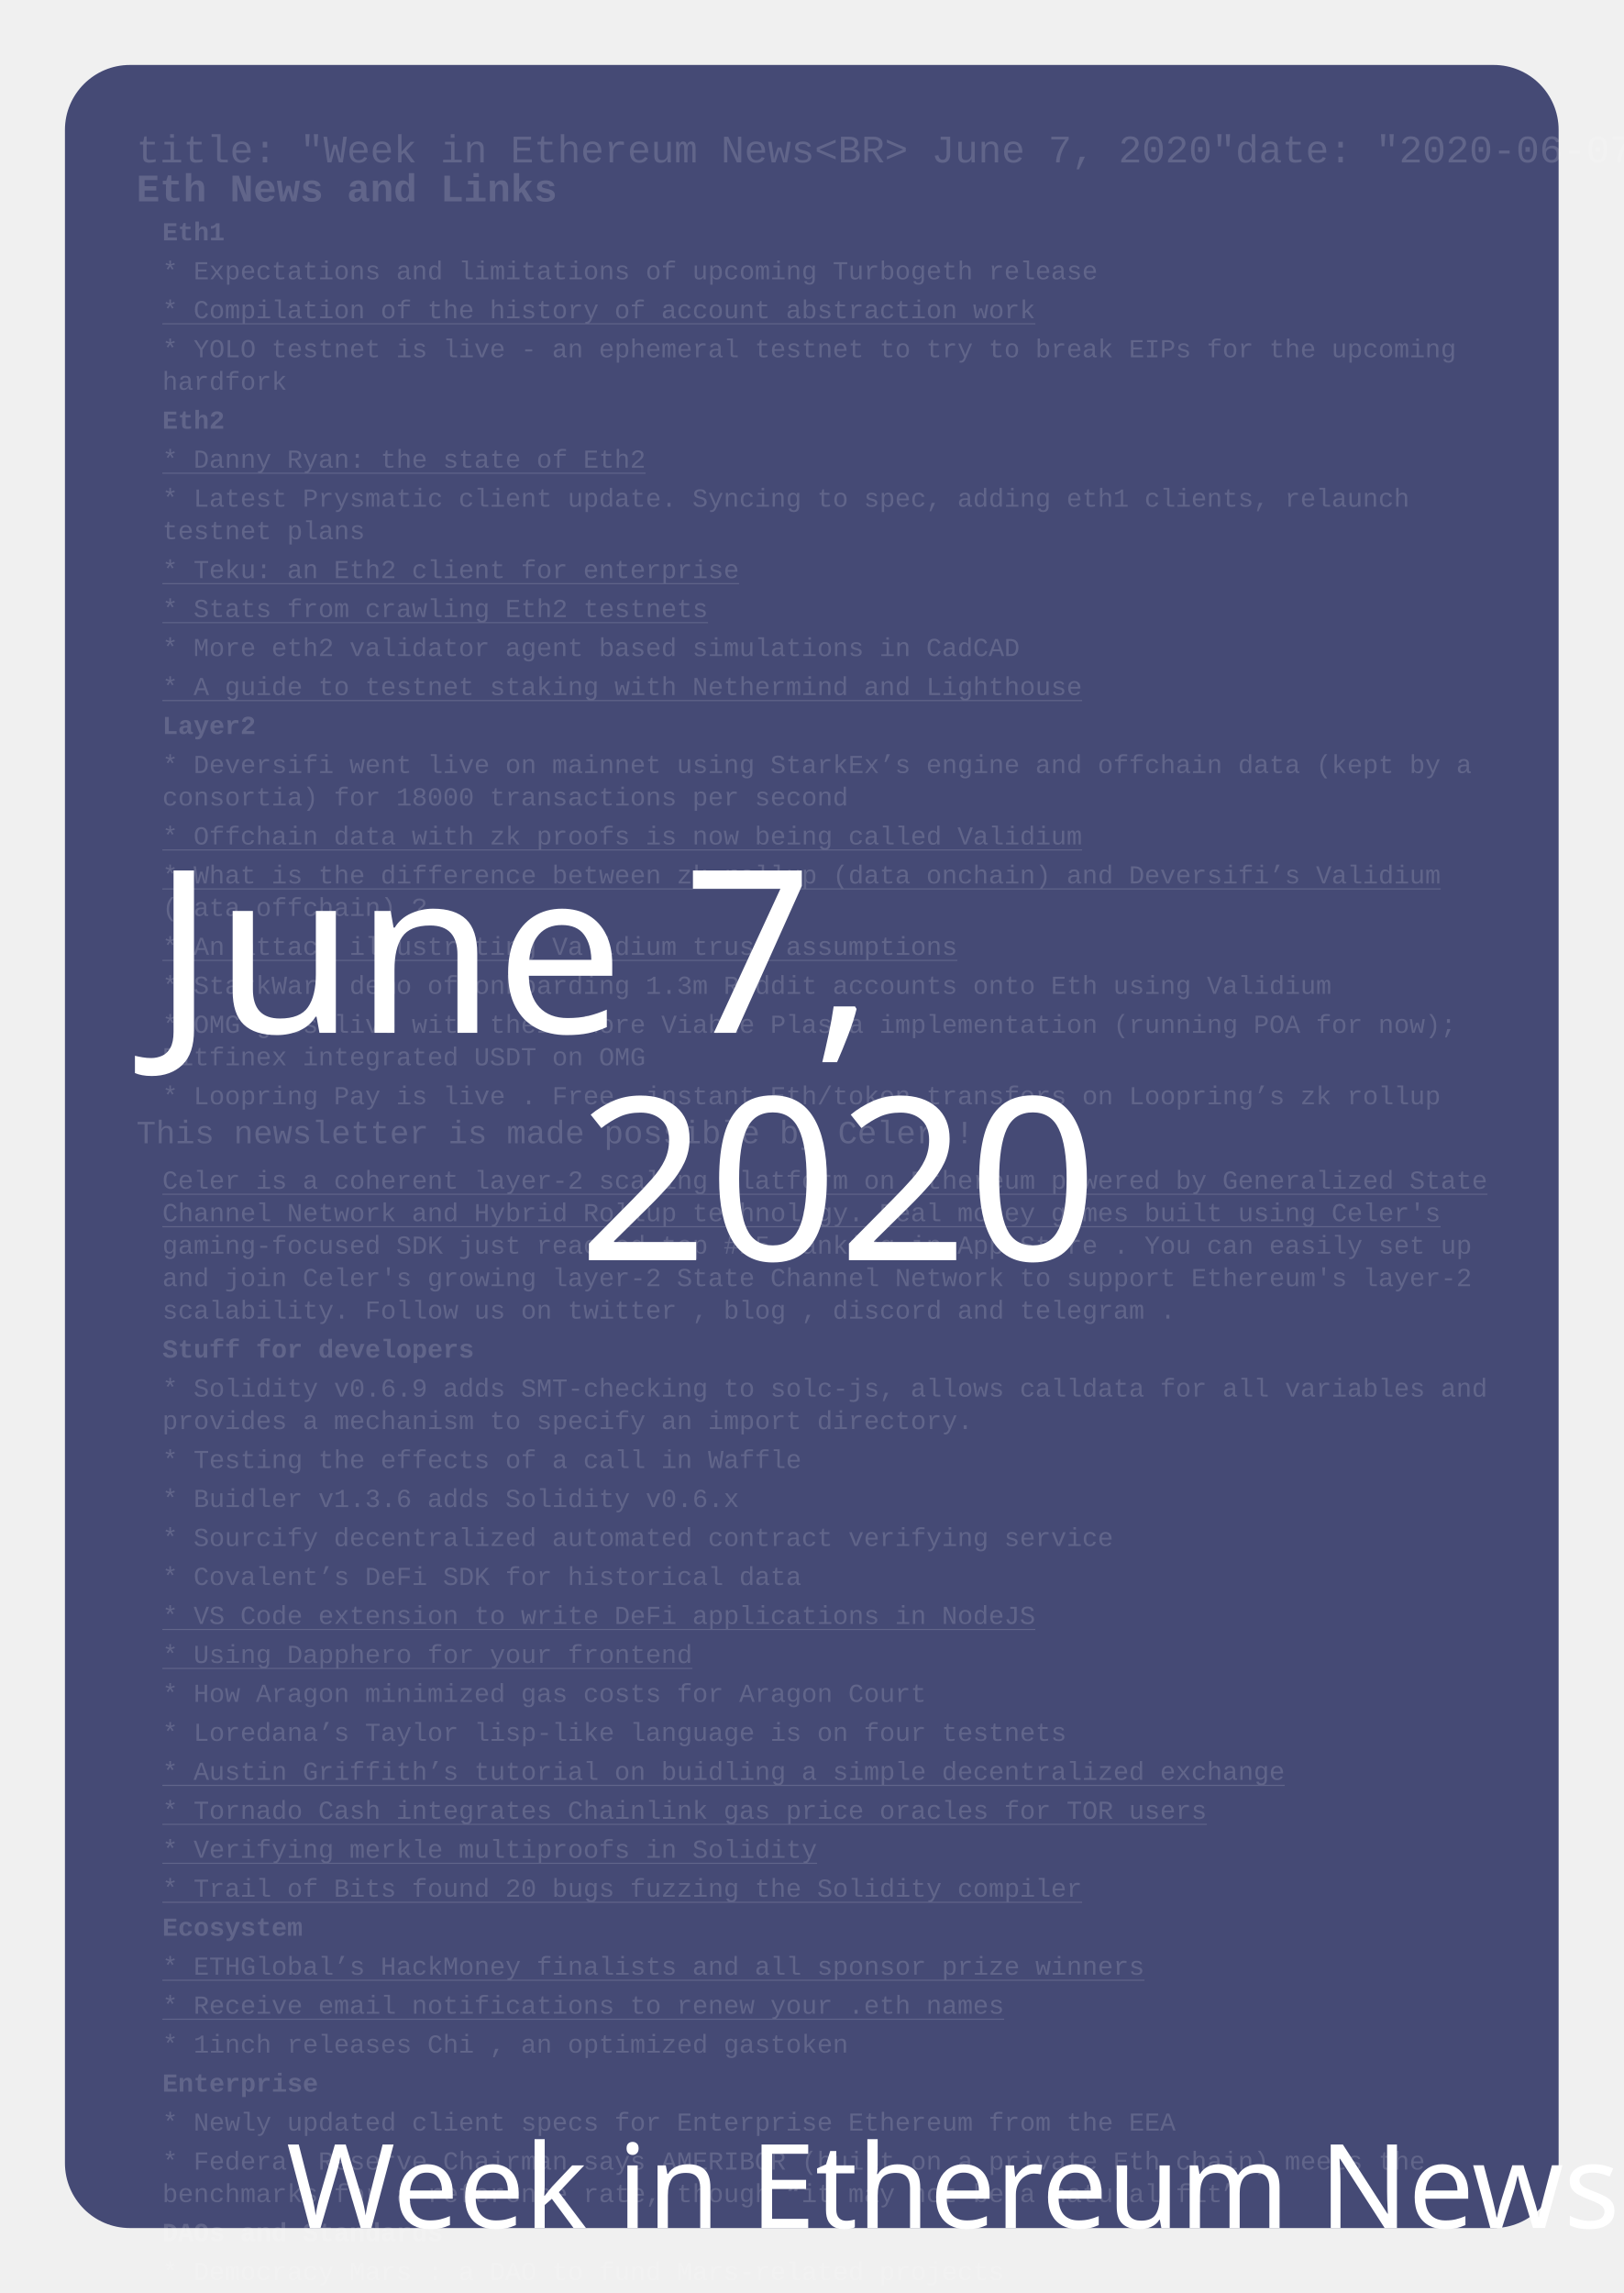
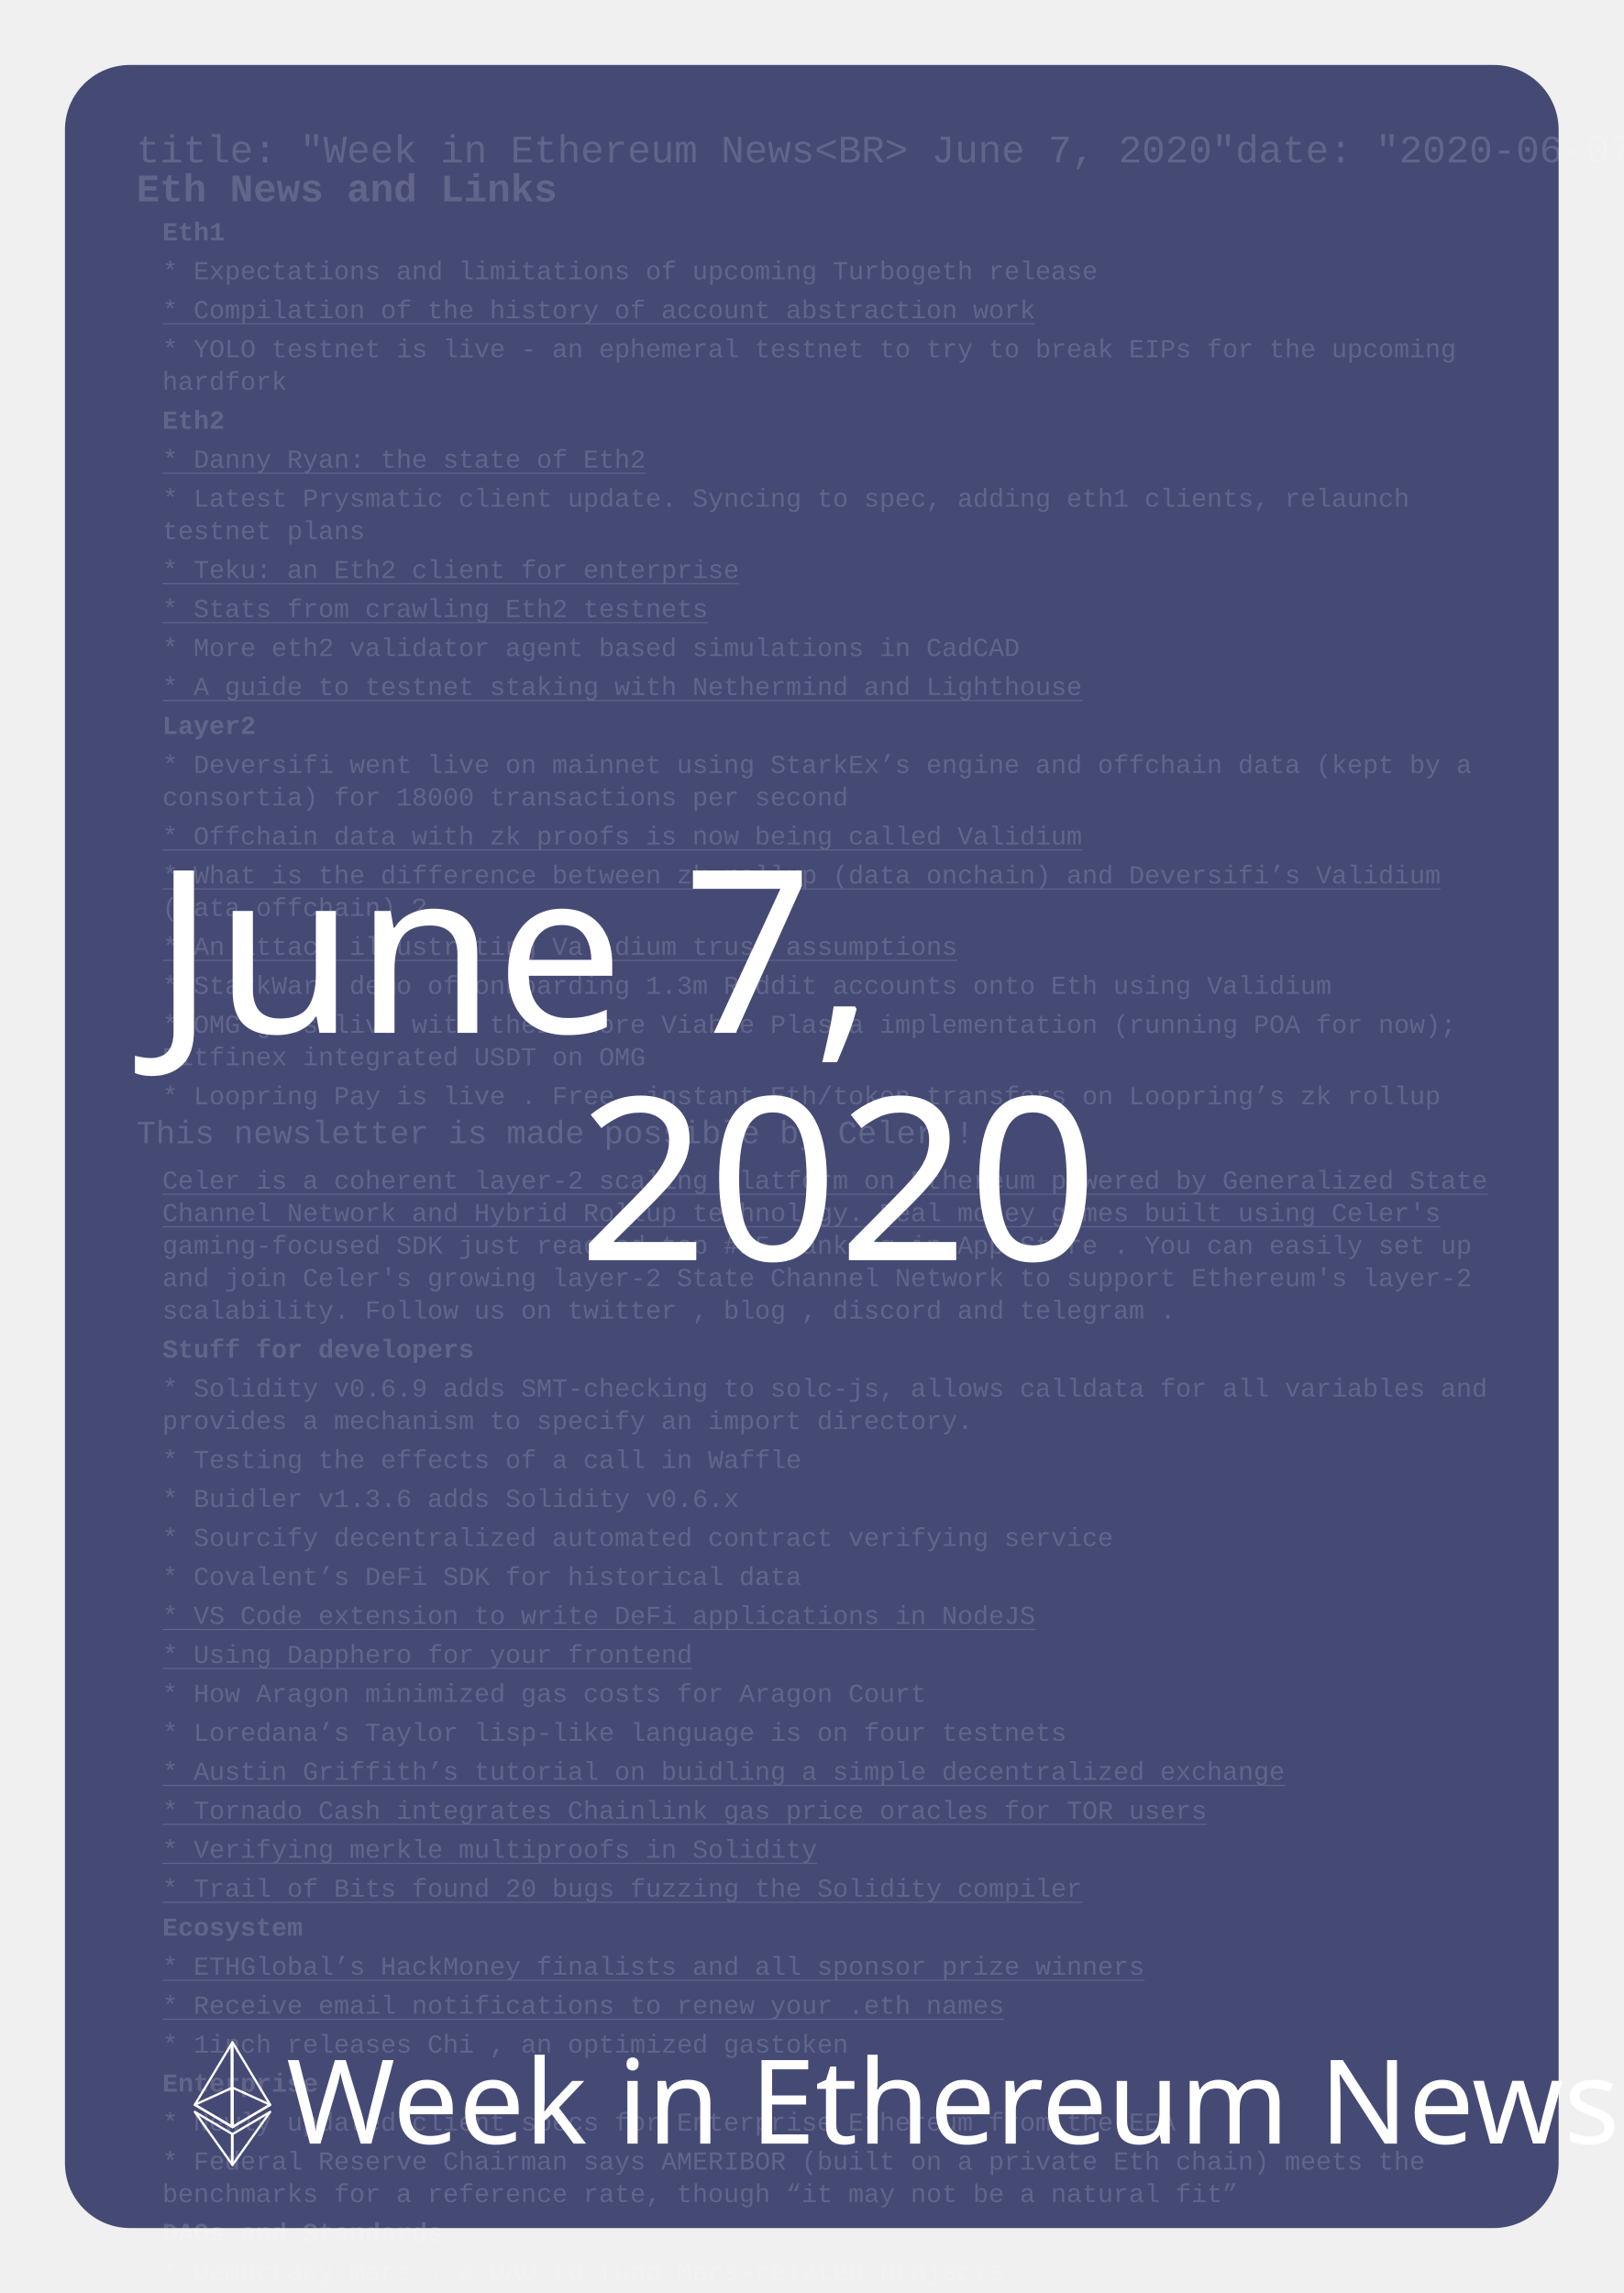
<svg xmlns="http://www.w3.org/2000/svg" id="week-in-ethereum-news" width="500" height="706" fill="none">
  <rect x="20" y="20" width="460" height="666" rx="20" fill="#454A75" />
  <text x="42" y="50" font-size="12px" font-family="Courier New" fill="#ffffff" opacity="0.15" font-weight="normal" text-decoration="none">title: "Week in Ethereum News&lt;BR&gt; June 7, 2020"
date: "2020-06-07"</text>
  <text x="42" y="62" font-size="12px" font-family="Courier New" fill="#ffffff" opacity="0.15" font-weight="bold" text-decoration="none">Eth News and Links</text>
  <text x="50" y="74" font-size="8px" font-family="Courier New" fill="#ffffff" opacity="0.15" font-weight="bold" text-decoration="none">Eth1</text>
  <text x="50" y="86" font-size="8px" font-family="Courier New" fill="#ffffff" opacity="0.15" font-weight="normal" text-decoration="none">* Expectations and limitations of upcoming Turbogeth release</text>
  <text x="50" y="98" font-size="8px" font-family="Courier New" fill="#ffffff" opacity="0.15" font-weight="normal" text-decoration="underline">* Compilation of the history of account abstraction work</text>
  <text x="50" y="110" font-size="8px" font-family="Courier New" fill="#ffffff" opacity="0.15" font-weight="normal" text-decoration="none">* YOLO testnet is live - an ephemeral testnet to try to break EIPs for the upcoming</text>
  <text x="50" y="120" font-size="8px" font-family="Courier New" fill="#ffffff" opacity="0.15" font-weight="normal" text-decoration="none">hardfork</text>
  <text x="50" y="132" font-size="8px" font-family="Courier New" fill="#ffffff" opacity="0.15" font-weight="bold" text-decoration="none">Eth2</text>
  <text x="50" y="144" font-size="8px" font-family="Courier New" fill="#ffffff" opacity="0.15" font-weight="normal" text-decoration="underline">* Danny Ryan: the state of Eth2</text>
  <text x="50" y="156" font-size="8px" font-family="Courier New" fill="#ffffff" opacity="0.15" font-weight="normal" text-decoration="none">* Latest Prysmatic client update. Syncing to spec, adding eth1 clients, relaunch</text>
  <text x="50" y="166" font-size="8px" font-family="Courier New" fill="#ffffff" opacity="0.15" font-weight="normal" text-decoration="none">testnet plans</text>
  <text x="50" y="178" font-size="8px" font-family="Courier New" fill="#ffffff" opacity="0.15" font-weight="normal" text-decoration="underline">* Teku: an Eth2 client for enterprise</text>
  <text x="50" y="190" font-size="8px" font-family="Courier New" fill="#ffffff" opacity="0.15" font-weight="normal" text-decoration="underline">* Stats from crawling Eth2 testnets</text>
  <text x="50" y="202" font-size="8px" font-family="Courier New" fill="#ffffff" opacity="0.15" font-weight="normal" text-decoration="none">* More eth2 validator agent based simulations in CadCAD</text>
  <text x="50" y="214" font-size="8px" font-family="Courier New" fill="#ffffff" opacity="0.15" font-weight="normal" text-decoration="underline">* A guide to testnet staking with Nethermind and Lighthouse</text>
  <text x="50" y="226" font-size="8px" font-family="Courier New" fill="#ffffff" opacity="0.15" font-weight="bold" text-decoration="none">Layer2</text>
  <text x="50" y="238" font-size="8px" font-family="Courier New" fill="#ffffff" opacity="0.15" font-weight="normal" text-decoration="none">* Deversifi went live on mainnet using StarkEx’s engine and offchain data (kept by a</text>
  <text x="50" y="248" font-size="8px" font-family="Courier New" fill="#ffffff" opacity="0.15" font-weight="normal" text-decoration="none">consortia) for 18000 transactions per second</text>
  <text x="50" y="260" font-size="8px" font-family="Courier New" fill="#ffffff" opacity="0.15" font-weight="normal" text-decoration="underline">* Offchain data with zk proofs is now being called Validium</text>
  <text x="50" y="272" font-size="8px" font-family="Courier New" fill="#ffffff" opacity="0.15" font-weight="normal" text-decoration="underline">* What is the difference between zk rollup (data onchain) and Deversifi’s Validium</text>
  <text x="50" y="282" font-size="8px" font-family="Courier New" fill="#ffffff" opacity="0.15" font-weight="normal" text-decoration="none">(data offchain) ?</text>
  <text x="50" y="294" font-size="8px" font-family="Courier New" fill="#ffffff" opacity="0.15" font-weight="normal" text-decoration="underline">* An attack illustrating Validium trust assumptions</text>
  <text x="50" y="306" font-size="8px" font-family="Courier New" fill="#ffffff" opacity="0.15" font-weight="normal" text-decoration="none">* StarkWare demo of onboarding 1.3m Reddit accounts onto Eth using Validium</text>
  <text x="50" y="318" font-size="8px" font-family="Courier New" fill="#ffffff" opacity="0.15" font-weight="normal" text-decoration="none">* OMG goes live with their More Viable Plasma implementation (running POA for now);</text>
  <text x="50" y="328" font-size="8px" font-family="Courier New" fill="#ffffff" opacity="0.15" font-weight="normal" text-decoration="none">Bitfinex integrated USDT on OMG</text>
  <text x="50" y="340" font-size="8px" font-family="Courier New" fill="#ffffff" opacity="0.15" font-weight="normal" text-decoration="none">* Loopring Pay is live . Free, instant Eth/token transfers on Loopring’s zk rollup</text>
  <text x="42" y="352" font-size="10px" font-family="Courier New" fill="#ffffff" opacity="0.15" font-weight="normal" text-decoration="none">This newsletter is made possible by Celer !</text>
  <text x="50" y="366" font-size="8px" font-family="Courier New" fill="#ffffff" opacity="0.15" font-weight="normal" text-decoration="underline">Celer is a coherent layer-2 scaling platform on Ethereum powered by Generalized State</text>
  <text x="50" y="376" font-size="8px" font-family="Courier New" fill="#ffffff" opacity="0.15" font-weight="normal" text-decoration="underline">Channel Network and Hybrid Rollup technology. Real money games built using Celer's</text>
  <text x="50" y="386" font-size="8px" font-family="Courier New" fill="#ffffff" opacity="0.15" font-weight="normal" text-decoration="none">gaming-focused SDK just reached top #15 ranking in App Store . You can easily set up</text>
  <text x="50" y="396" font-size="8px" font-family="Courier New" fill="#ffffff" opacity="0.15" font-weight="normal" text-decoration="none">and join Celer's growing layer-2 State Channel Network to support Ethereum's layer-2</text>
  <text x="50" y="406" font-size="8px" font-family="Courier New" fill="#ffffff" opacity="0.15" font-weight="normal" text-decoration="none">scalability. Follow us on twitter , blog , discord and telegram .</text>
  <text x="50" y="418" font-size="8px" font-family="Courier New" fill="#ffffff" opacity="0.15" font-weight="bold" text-decoration="none">Stuff for developers</text>
  <text x="50" y="430" font-size="8px" font-family="Courier New" fill="#ffffff" opacity="0.15" font-weight="normal" text-decoration="none">* Solidity v0.6.9 adds SMT-checking to solc-js, allows calldata for all variables and</text>
  <text x="50" y="440" font-size="8px" font-family="Courier New" fill="#ffffff" opacity="0.15" font-weight="normal" text-decoration="none">provides a mechanism to specify an import directory.</text>
  <text x="50" y="452" font-size="8px" font-family="Courier New" fill="#ffffff" opacity="0.15" font-weight="normal" text-decoration="none">* Testing the effects of a call in Waffle</text>
  <text x="50" y="464" font-size="8px" font-family="Courier New" fill="#ffffff" opacity="0.15" font-weight="normal" text-decoration="none">* Buidler v1.3.6 adds Solidity v0.6.x</text>
  <text x="50" y="476" font-size="8px" font-family="Courier New" fill="#ffffff" opacity="0.15" font-weight="normal" text-decoration="none">* Sourcify decentralized automated contract verifying service</text>
  <text x="50" y="488" font-size="8px" font-family="Courier New" fill="#ffffff" opacity="0.15" font-weight="normal" text-decoration="none">* Covalent’s DeFi SDK for historical data</text>
  <text x="50" y="500" font-size="8px" font-family="Courier New" fill="#ffffff" opacity="0.15" font-weight="normal" text-decoration="underline">* VS Code extension to write DeFi applications in NodeJS</text>
  <text x="50" y="512" font-size="8px" font-family="Courier New" fill="#ffffff" opacity="0.15" font-weight="normal" text-decoration="underline">* Using Dapphero for your frontend</text>
  <text x="50" y="524" font-size="8px" font-family="Courier New" fill="#ffffff" opacity="0.15" font-weight="normal" text-decoration="none">* How Aragon minimized gas costs for Aragon Court</text>
  <text x="50" y="536" font-size="8px" font-family="Courier New" fill="#ffffff" opacity="0.15" font-weight="normal" text-decoration="none">* Loredana’s Taylor lisp-like language is on four testnets</text>
  <text x="50" y="548" font-size="8px" font-family="Courier New" fill="#ffffff" opacity="0.15" font-weight="normal" text-decoration="underline">* Austin Griffith’s tutorial on buidling a simple decentralized exchange</text>
  <text x="50" y="560" font-size="8px" font-family="Courier New" fill="#ffffff" opacity="0.15" font-weight="normal" text-decoration="underline">* Tornado Cash integrates Chainlink gas price oracles for TOR users</text>
  <text x="50" y="572" font-size="8px" font-family="Courier New" fill="#ffffff" opacity="0.15" font-weight="normal" text-decoration="underline">* Verifying merkle multiproofs in Solidity</text>
  <text x="50" y="584" font-size="8px" font-family="Courier New" fill="#ffffff" opacity="0.15" font-weight="normal" text-decoration="underline">* Trail of Bits found 20 bugs fuzzing the Solidity compiler</text>
  <text x="50" y="596" font-size="8px" font-family="Courier New" fill="#ffffff" opacity="0.15" font-weight="bold" text-decoration="none">Ecosystem</text>
  <text x="50" y="608" font-size="8px" font-family="Courier New" fill="#ffffff" opacity="0.15" font-weight="normal" text-decoration="underline">* ETHGlobal’s HackMoney finalists and all sponsor prize winners</text>
  <text x="50" y="620" font-size="8px" font-family="Courier New" fill="#ffffff" opacity="0.15" font-weight="normal" text-decoration="underline">* Receive email notifications to renew your .eth names</text>
  <text x="50" y="632" font-size="8px" font-family="Courier New" fill="#ffffff" opacity="0.15" font-weight="normal" text-decoration="none">* 1inch releases Chi , an optimized gastoken</text>
  <text x="50" y="644" font-size="8px" font-family="Courier New" fill="#ffffff" opacity="0.15" font-weight="bold" text-decoration="none">Enterprise</text>
  <text x="50" y="656" font-size="8px" font-family="Courier New" fill="#ffffff" opacity="0.15" font-weight="normal" text-decoration="none">* Newly updated client specs for Enterprise Ethereum from the EEA</text>
  <text x="50" y="668" font-size="8px" font-family="Courier New" fill="#ffffff" opacity="0.15" font-weight="normal" text-decoration="none">* Federal Reserve Chairman says AMERIBOR (built on a private Eth chain) meets the</text>
  <text x="50" y="678" font-size="8px" font-family="Courier New" fill="#ffffff" opacity="0.15" font-weight="normal" text-decoration="none">benchmarks for a reference rate, though “it may not be a natural fit”</text>
  <text x="50" y="690" font-size="8px" font-family="Courier New" fill="#ffffff" opacity="0.15" font-weight="bold" text-decoration="none">DAOs and Standards</text>
  <text x="50" y="702" font-size="8px" font-family="Courier New" fill="#ffffff" opacity="0.15" font-weight="normal" text-decoration="none">* Democracy Mars : a DAO to fund Mars-related projects</text>
  <text x="50" y="714" font-size="8px" font-family="Courier New" fill="#ffffff" opacity="0.15" font-weight="normal" text-decoration="none">* ERC2696 : JavaScript ‘request’ method RPC transport</text>
  <text x="50" y="726" font-size="8px" font-family="Courier New" fill="#ffffff" opacity="0.15" font-weight="normal" text-decoration="none">* ERC2700 : JavaScript Provider Event Emitter</text>
  <text x="50" y="738" font-size="8px" font-family="Courier New" fill="#ffffff" opacity="0.15" font-weight="bold" text-decoration="none">Application layer</text>
  <text x="50" y="750" font-size="8px" font-family="Courier New" fill="#ffffff" opacity="0.15" font-weight="normal" text-decoration="underline">* Synthetix adds liquidations</text>
  <text x="50" y="762" font-size="8px" font-family="Courier New" fill="#ffffff" opacity="0.15" font-weight="normal" text-decoration="none">* Maker adds TUSD and USDC-B (a second set of collateralization parameters for USDC</text>
  <text x="50" y="772" font-size="8px" font-family="Courier New" fill="#ffffff" opacity="0.15" font-weight="normal" text-decoration="none">aimed at emergency situations)</text>
  <text x="50" y="784" font-size="8px" font-family="Courier New" fill="#ffffff" opacity="0.15" font-weight="normal" text-decoration="none">* Satellite - sign data with your Eth address, with data distribution on IPFS and</text>
  <text x="50" y="794" font-size="8px" font-family="Courier New" fill="#ffffff" opacity="0.15" font-weight="normal" text-decoration="none">BitTorrent</text>
  <text x="50" y="806" font-size="8px" font-family="Courier New" fill="#ffffff" opacity="0.15" font-weight="normal" text-decoration="none">* Simplified pricing for Nexus Mutual</text>
  <text x="50" y="818" font-size="8px" font-family="Courier New" fill="#ffffff" opacity="0.15" font-weight="normal" text-decoration="none">* View keys for Tornado Cash to show origin of funds</text>
  <text x="50" y="830" font-size="8px" font-family="Courier New" fill="#ffffff" opacity="0.15" font-weight="bold" text-decoration="none">Tokens/Business/Regulation</text>
  <text x="50" y="842" font-size="8px" font-family="Courier New" fill="#ffffff" opacity="0.15" font-weight="normal" text-decoration="underline">* Defi will do to banks what the web did to newspapers</text>
  <text x="50" y="854" font-size="8px" font-family="Courier New" fill="#ffffff" opacity="0.15" font-weight="normal" text-decoration="underline">* Opyn put options as a trading strategy</text>
  <text x="50" y="866" font-size="8px" font-family="Courier New" fill="#ffffff" opacity="0.15" font-weight="normal" text-decoration="none">* Kaiko launches historical tick-by-tick order book data for Coinbase, Bitfinex, and</text>
  <text x="50" y="876" font-size="8px" font-family="Courier New" fill="#ffffff" opacity="0.15" font-weight="normal" text-decoration="none">Bitstamp</text>
  <text x="50" y="888" font-size="8px" font-family="Courier New" fill="#ffffff" opacity="0.15" font-weight="bold" text-decoration="none">General</text>
  <text x="50" y="900" font-size="8px" font-family="Courier New" fill="#ffffff" opacity="0.15" font-weight="normal" text-decoration="underline">* MyCrypto’s mnemonic phrase explainer</text>
  <text x="50" y="912" font-size="8px" font-family="Courier New" fill="#ffffff" opacity="0.15" font-weight="normal" text-decoration="underline">* Bobbinthreadbare’s STARK-based VM has more instructions</text>
  <text x="50" y="924" font-size="8px" font-family="Courier New" fill="#ffffff" opacity="0.15" font-weight="normal" text-decoration="none">* Multi-scalar multiplication ZK study club video</text>
  <text x="50" y="936" font-size="8px" font-family="Courier New" fill="#ffffff" opacity="0.15" font-weight="normal" text-decoration="underline">* Haseeb Qureshi’s latest installment of his intro to crypto class</text>
  <text x="50" y="948" font-size="8px" font-family="Courier New" fill="#ffffff" opacity="0.15" font-weight="normal" text-decoration="underline">* Matic Network is now live</text>
  <text x="50" y="960" font-size="8px" font-family="Courier New" fill="#ffffff" opacity="0.15" font-weight="normal" text-decoration="underline">* Brave hits 15 million monthly active users and 5m daily</text>
  <text x="42" y="972" font-size="12px" font-family="Courier New" fill="#ffffff" opacity="0.15" font-weight="bold" text-decoration="none">Housekeeping</text>
  <text x="50" y="984" font-size="8px" font-family="Courier New" fill="#ffffff" opacity="0.15" font-weight="normal" text-decoration="none">Follow me on Twitter @evan_van_ness to get the annotated edition of this newsletter on</text>
  <text x="50" y="994" font-size="8px" font-family="Courier New" fill="#ffffff" opacity="0.15" font-weight="normal" text-decoration="none">Monday or Tuesday. Plus I tweet most of what makes it into the newsletter.</text>
  <text x="50" y="1006" font-size="8px" font-family="Courier New" fill="#ffffff" opacity="0.15" font-weight="bold" text-decoration="none">Did you get forwarded this newsletter? Sign up to receive it weekly</text>
  <text x="50" y="1018" font-size="8px" font-family="Courier New" fill="#ffffff" opacity="0.15" font-weight="normal" text-decoration="underline">Permalink: https://weekinethereumnews.com/week-in-ethereum-news-june-7-2020/</text>
  <text x="42" y="1030" font-size="12px" font-family="Courier New" fill="#ffffff" opacity="0.15" font-weight="bold" text-decoration="none">Dates of Note</text>
  <text x="50" y="1042" font-size="8px" font-family="Courier New" fill="#ffffff" opacity="0.15" font-weight="bold" text-decoration="none">Upcoming dates of note ( new/changes in bold ) :</text>
  <text x="50" y="1054" font-size="8px" font-family="Courier New" fill="#ffffff" opacity="0.15" font-weight="bold" text-decoration="none">* June 15 - Gitcoin CLR matching grants begins</text>
  <text x="50" y="1066" font-size="8px" font-family="Courier New" fill="#ffffff" opacity="0.15" font-weight="normal" text-decoration="underline">* June 16 - deadline to apply for Gitcoin’s Kernel incubator</text>
  <text x="50" y="1078" font-size="8px" font-family="Courier New" fill="#ffffff" opacity="0.15" font-weight="normal" text-decoration="underline">* Oct 2-Oct 30 - EthOnline hackathon</text>
  <text fill="#ffffff" font-family="Calibri" font-size="70" font-weight="300">
    <tspan x="47.009" y="318">June 7,</tspan>
    <tspan x="177.989" y="388">2020</tspan>
  </text>
-   <g transform="translate(0, 611)">
+   <g transform="translate(20, 300) scale(0.8)">
    <path d="m64.496 411-.317 1.076v31.228l.317.316 14.495-8.568L64.496 411Z" stroke="#fff" stroke-width=".866" stroke-linecap="round" stroke-linejoin="round" />
    <path d="M64.496 411 50 435.052l14.496 8.568V411Zm0 35.365-.179.218v11.124l.179.521L79 437.801l-14.504 8.564Z" stroke="#fff" stroke-width=".866" stroke-linecap="round" stroke-linejoin="round" />
    <path d="M64.496 458.228v-11.863L50 437.801l14.496 20.427Zm0-14.608 14.495-8.568-14.495-6.589v15.157ZM50 435.052l14.496 8.568v-15.157L50 435.052Z" stroke="#fff" stroke-width=".866" stroke-linecap="round" stroke-linejoin="round" />
  </g>
-   <text fill="#ffffff" font-family="Calibri" font-size="36" x="88.195" y="686">Week in Ethereum News</text>
+   <text fill="#ffffff" font-family="Calibri" font-size="36" x="88.195" y="660">Week in Ethereum News</text>
  <style>
      .wienText {font-family: "Courier New"; fill: white; opacity: .15;}
      .h2 {font-size: 12px;}
      .h3 {font-size: 10px;}
      .tiny {font-size: 8px;}
      .link {text-decoration: underline;}
    </style>
</svg>
